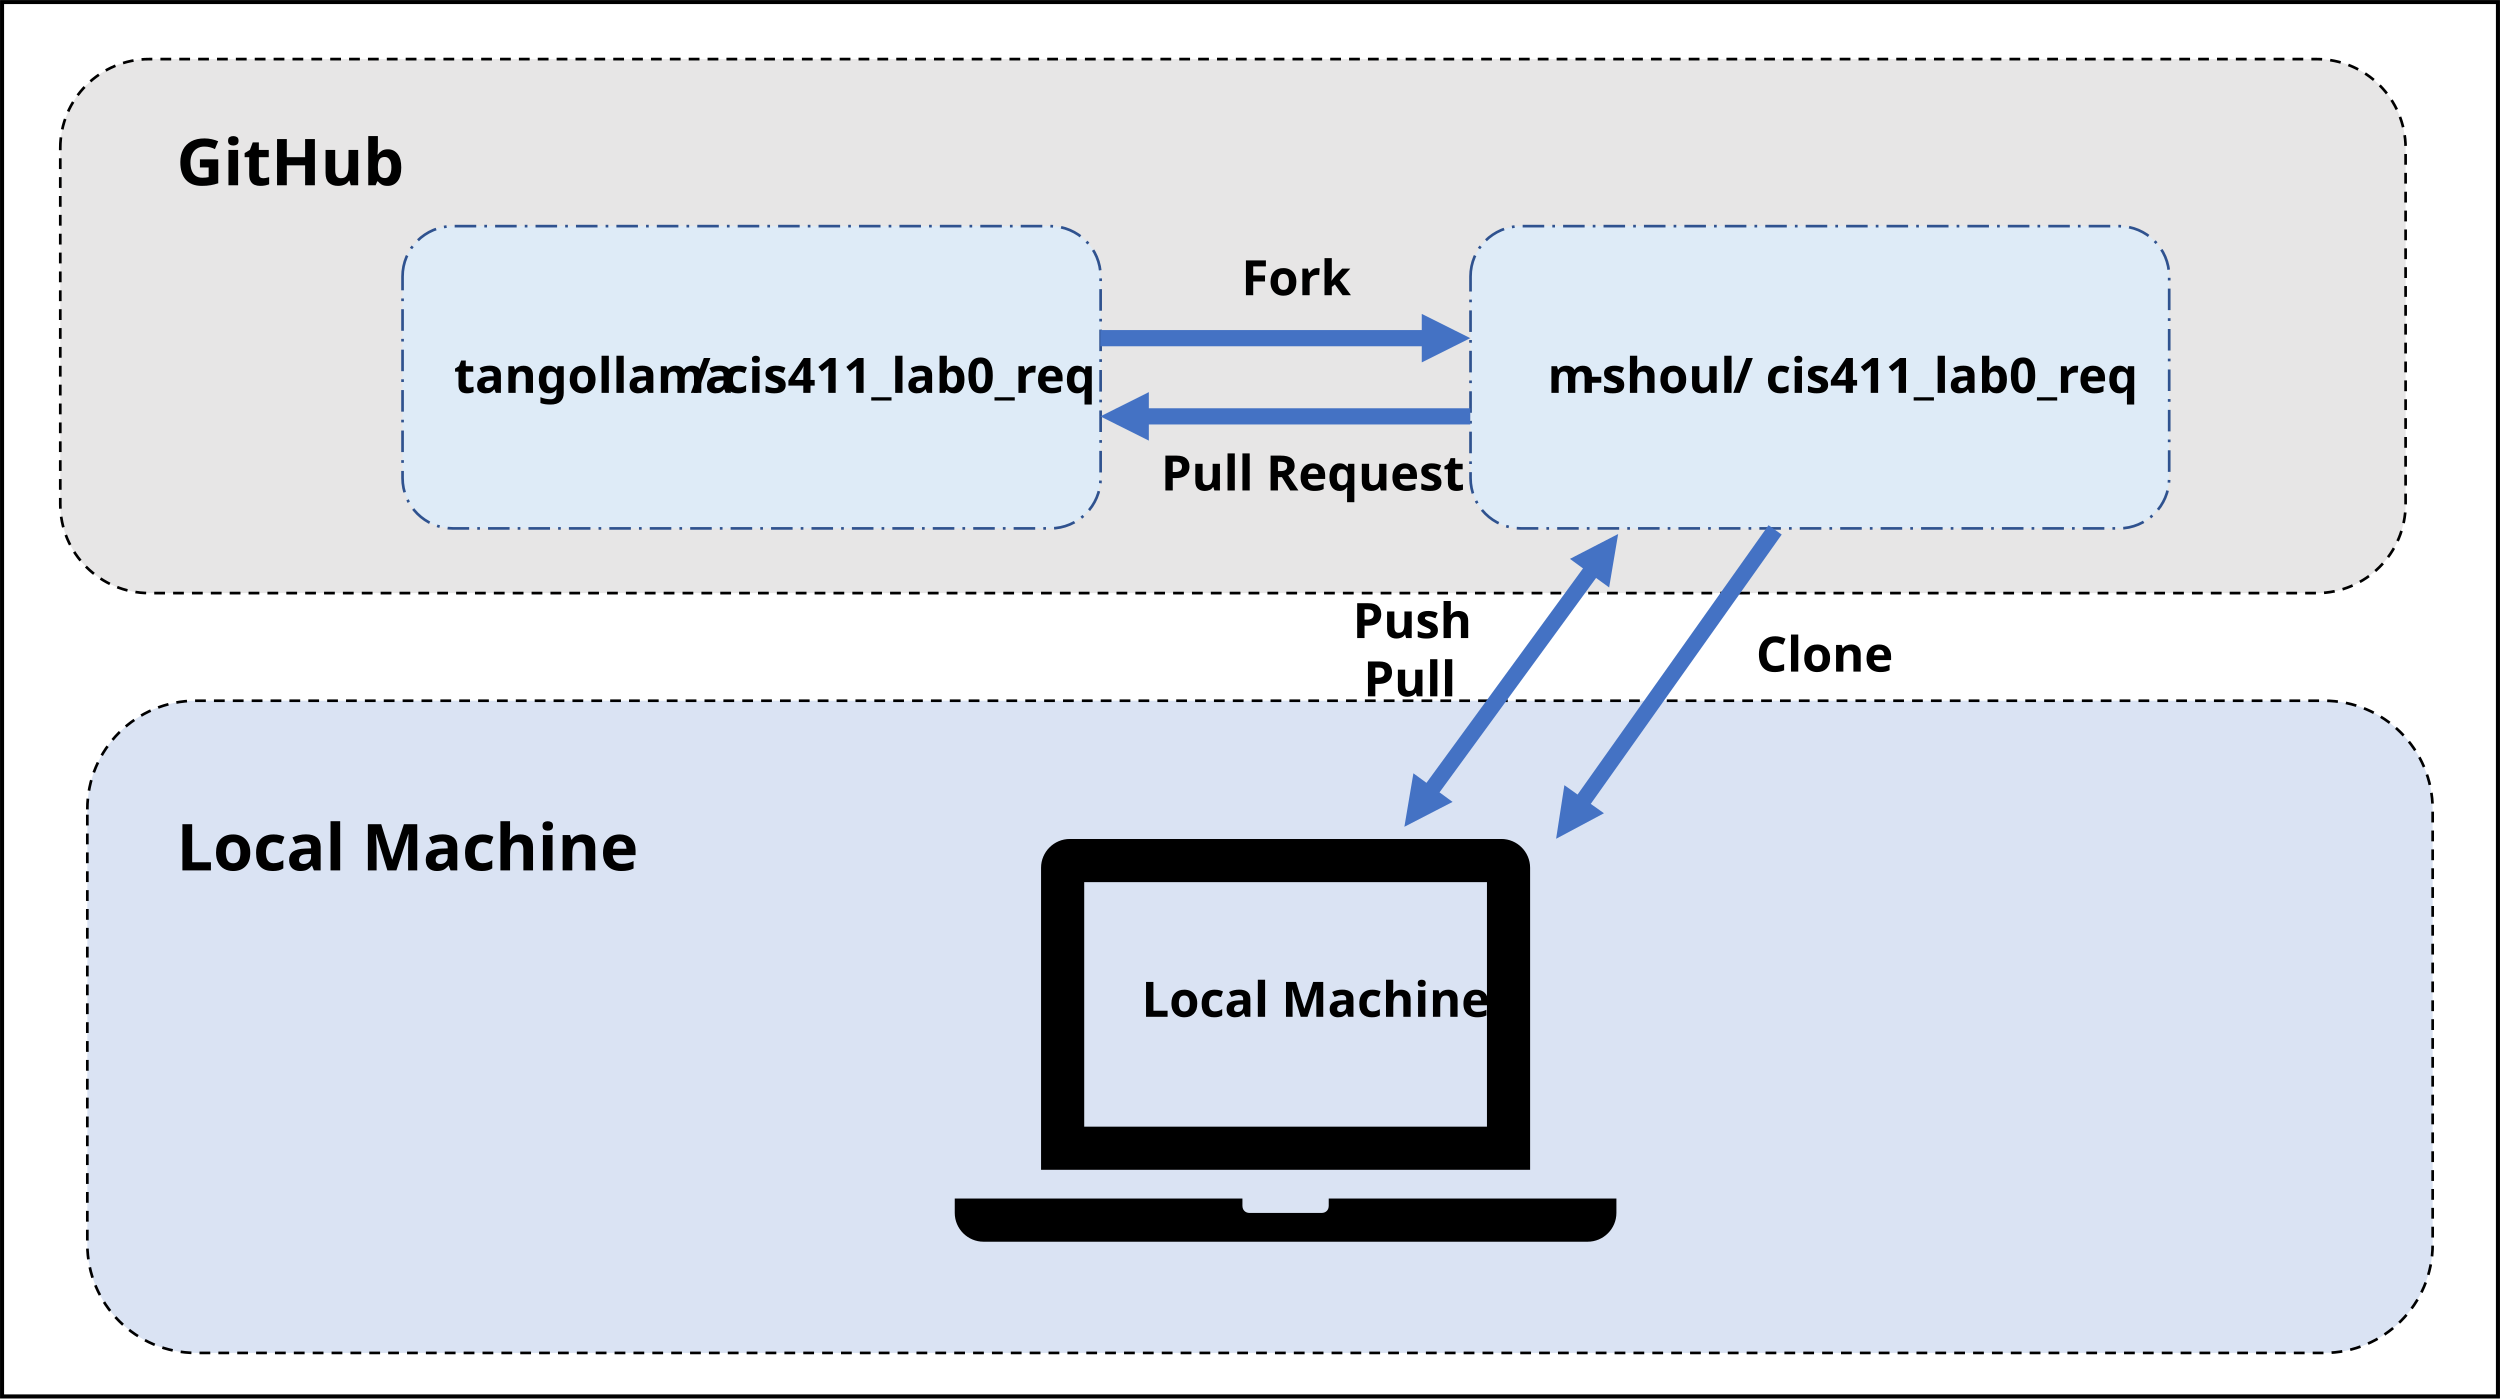
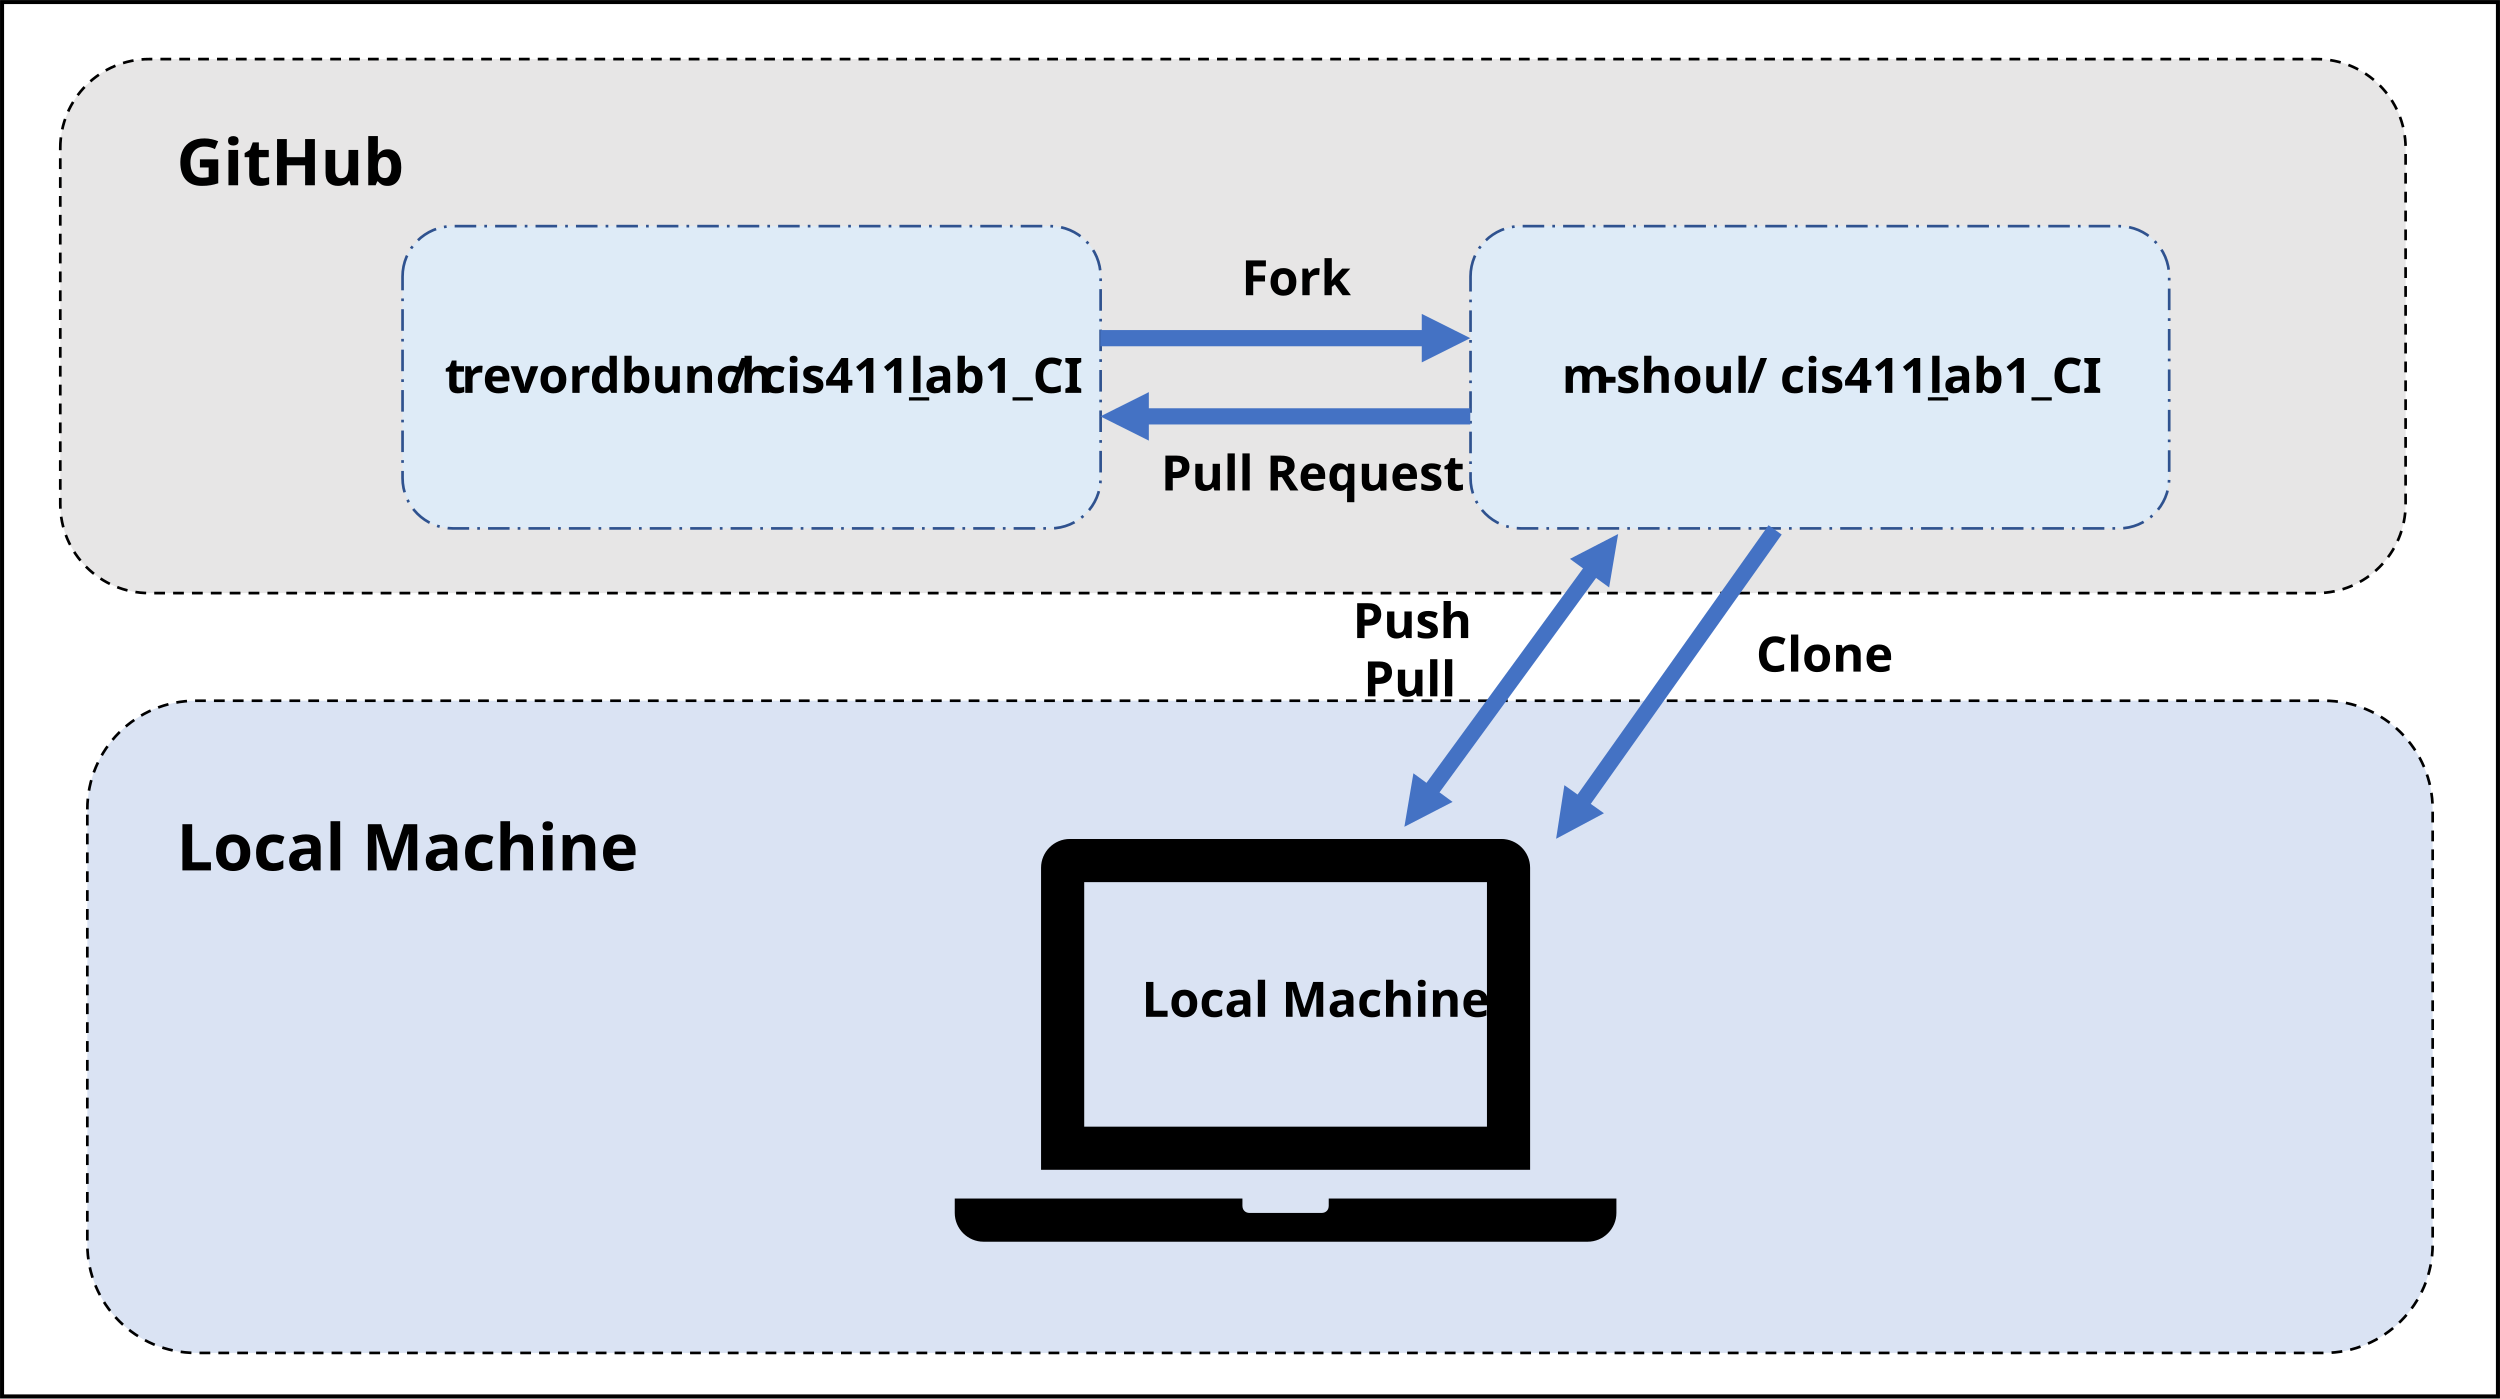
<svg xmlns="http://www.w3.org/2000/svg" width="4251" height="2378" xml:space="preserve" overflow="hidden">
  <defs>
    <clipPath id="clip0">
      <rect x="104" y="47" width="4251" height="2378" />
    </clipPath>
    <clipPath id="clip1">
      <rect x="1702" y="1228" width="1175" height="1176" />
    </clipPath>
    <clipPath id="clip2">
      <rect x="1702" y="1228" width="1175" height="1176" />
    </clipPath>
    <clipPath id="clip3">
      <rect x="1702" y="1228" width="1175" height="1176" />
    </clipPath>
  </defs>
  <g clip-path="url(#clip0)" transform="translate(-104 -47)">
    <rect x="107.5" y="50.5" width="4244" height="2371" stroke="#000000" stroke-width="6.875" stroke-miterlimit="8" fill="#FFFFFF" />
    <path d="M206.5 298.838C206.5 215.257 274.256 147.5 357.838 147.5L4043.16 147.5C4126.74 147.5 4194.5 215.257 4194.5 298.838L4194.5 904.162C4194.5 987.744 4126.74 1055.5 4043.16 1055.5L357.838 1055.5C274.256 1055.5 206.5 987.744 206.5 904.162Z" stroke="#000000" stroke-width="4.583" stroke-miterlimit="8" stroke-dasharray="18.333 13.75" fill="#E7E6E6" fill-rule="evenodd" />
    <path d="M252.5 1423.34C252.5 1321.25 335.255 1238.5 437.338 1238.5L4055.66 1238.5C4157.75 1238.5 4240.5 1321.25 4240.5 1423.34L4240.5 2162.66C4240.5 2264.75 4157.75 2347.5 4055.66 2347.5L437.338 2347.5C335.255 2347.5 252.5 2264.75 252.5 2162.66Z" stroke="#000000" stroke-width="4.583" stroke-miterlimit="8" stroke-dasharray="18.333 13.75" fill="#DAE3F3" fill-rule="evenodd" />
    <text font-family="Calibri,Calibri_MSFontService,sans-serif" font-weight="700" font-size="110" transform="matrix(1 0 0 1 404.25 362)">GitHub</text>
    <text font-family="Calibri,Calibri_MSFontService,sans-serif" font-weight="700" font-size="110" transform="matrix(1 0 0 1 404.25 1527)">Local Machine</text>
    <g clip-path="url(#clip1)">
      <g clip-path="url(#clip2)">
        <g clip-path="url(#clip3)">
          <path d="M929.417 733.75 244.583 733.75 244.583 317.958 929.417 317.958 929.417 733.75ZM1002.79 293.5C1002.79 266.596 980.779 244.583 953.875 244.583L220.125 244.583C193.221 244.583 171.208 266.596 171.208 293.5L171.208 807.125 1002.79 807.125 1002.79 293.5Z" transform="matrix(1 0 0 1 1703 1229)" />
          <path d="M660.375 856.042 660.375 868.271C660.375 875.608 655.483 880.5 648.146 880.5L525.854 880.5C518.517 880.5 513.625 875.608 513.625 868.271L513.625 856.042 24.458 856.042 24.458 880.5C24.458 907.404 46.471 929.417 73.375 929.417L1100.62 929.417C1127.53 929.417 1149.54 907.404 1149.54 880.5L1149.54 856.042 660.375 856.042Z" transform="matrix(1 0 0 1 1703 1229)" />
        </g>
      </g>
    </g>
    <path d="M788.5 517.168C788.5 469.855 826.855 431.5 874.168 431.5L1889.83 431.5C1937.15 431.5 1975.5 469.855 1975.5 517.168L1975.5 859.832C1975.5 907.145 1937.15 945.5 1889.83 945.5L874.168 945.5C826.855 945.5 788.5 907.145 788.5 859.832Z" stroke="#2F528F" stroke-width="4.583" stroke-miterlimit="8" stroke-dasharray="36.667 13.75 4.583 13.75" fill="#DEEBF7" fill-rule="evenodd" />
-     <text font-family="Calibri,Calibri_MSFontService,sans-serif" font-weight="700" font-size="83" transform="matrix(1 0 0 1 875.818 715)">tangollama</text>
-     <text font-family="Calibri,Calibri_MSFontService,sans-serif" font-weight="700" font-size="83" transform="matrix(1 0 0 1 1278.12 715)">/ cis411_lab0_req</text>
+     <text font-family="Calibri,Calibri_MSFontService,sans-serif" font-weight="700" font-size="83" transform="matrix(1 0 0 1 860.063 715)">t</text>
+     <text font-family="Calibri,Calibri_MSFontService,sans-serif" font-weight="700" font-size="83" transform="matrix(1 0 0 1 888.709 715)">revordbunch</text>
+     <text font-family="Calibri,Calibri_MSFontService,sans-serif" font-weight="700" font-size="83" transform="matrix(1 0 0 1 1342.23 715)">/ cis411_</text>
+     <text font-family="Calibri,Calibri_MSFontService,sans-serif" font-weight="700" font-size="83" transform="matrix(1 0 0 1 1650.46 715)">lab1_CI</text>
    <path d="M2604.5 517.169C2604.5 469.855 2642.86 431.5 2690.17 431.5L3706.83 431.5C3754.14 431.5 3792.5 469.855 3792.5 517.169L3792.5 859.831C3792.5 907.145 3754.14 945.5 3706.83 945.5L2690.17 945.5C2642.86 945.5 2604.5 907.145 2604.5 859.831Z" stroke="#2F528F" stroke-width="4.583" stroke-miterlimit="8" stroke-dasharray="36.667 13.75 4.583 13.75" fill="#DEEBF7" fill-rule="evenodd" />
-     <text font-family="Calibri,Calibri_MSFontService,sans-serif" font-weight="700" font-size="83" transform="matrix(1 0 0 1 2735.56 715)">m</text>
-     <text font-family="Calibri,Calibri_MSFontService,sans-serif" font-weight="700" font-size="83" transform="matrix(1 0 0 1 2802.59 715)">-</text>
-     <text font-family="Calibri,Calibri_MSFontService,sans-serif" font-weight="700" font-size="83" transform="matrix(1 0 0 1 2827.8 715)">shoul</text>
-     <text font-family="Calibri,Calibri_MSFontService,sans-serif" font-weight="700" font-size="83" transform="matrix(1 0 0 1 3050.67 715)">/ cis411_lab0_req</text>
+     <text font-family="Calibri,Calibri_MSFontService,sans-serif" font-weight="700" font-size="83" transform="matrix(1 0 0 1 2759.74 715)">m</text>
+     <text font-family="Calibri,Calibri_MSFontService,sans-serif" font-weight="700" font-size="83" transform="matrix(1 0 0 1 2826.77 715)">-</text>
+     <text font-family="Calibri,Calibri_MSFontService,sans-serif" font-weight="700" font-size="83" transform="matrix(1 0 0 1 2851.98 715)">shoul</text>
+     <text font-family="Calibri,Calibri_MSFontService,sans-serif" font-weight="700" font-size="83" transform="matrix(1 0 0 1 3074.84 715)">/ cis411_</text>
+     <text font-family="Calibri,Calibri_MSFontService,sans-serif" font-weight="700" font-size="83" transform="matrix(1 0 0 1 3383.07 715)">lab1_CI</text>
    <path d="M1975 608.25 2535.31 608.25 2535.31 635.75 1975 635.75ZM2521.56 580.75 2604.06 622 2521.56 663.25Z" fill="#4472C4" />
    <path d="M11.217-7.952 343.851 461.24 321.417 477.145-11.217 7.952ZM358.333 434.119 372.396 525.278 291.031 481.833Z" fill="#4472C4" transform="matrix(-1 0 0 1 3122.4 948)" />
    <path d="M7.88836e-06-13.75 560.312-13.75 560.312 13.75-7.88836e-06 13.75ZM546.562-41.25 629.062 0 546.562 41.25Z" fill="#4472C4" transform="matrix(-1 0 0 1 2604.06 755)" />
    <text font-family="Calibri,Calibri_MSFontService,sans-serif" font-weight="700" font-size="83" transform="matrix(1 0 0 1 2215.11 549)">Fork</text>
    <text font-family="Calibri,Calibri_MSFontService,sans-serif" font-weight="700" font-size="83" transform="matrix(1 0 0 1 2078.17 881)">Pull Request</text>
    <text font-family="Calibri,Calibri_MSFontService,sans-serif" font-weight="700" font-size="83" transform="matrix(1 0 0 1 2045.27 1776)">Local Machine</text>
    <text font-family="Calibri,Calibri_MSFontService,sans-serif" font-weight="700" font-size="83" transform="matrix(1 0 0 1 3090.03 1189)">Clone</text>
    <text font-family="Calibri,Calibri_MSFontService,sans-serif" font-weight="700" font-size="83" transform="matrix(1 0 0 1 2404.27 1132)">Push</text>
    <text font-family="Calibri,Calibri_MSFontService,sans-serif" font-weight="700" font-size="83" transform="matrix(1 0 0 1 2422.6 1231)">Pull</text>
    <path d="M51.645 47.418 334.062 434.238 311.851 450.454 29.434 63.634ZM15.332 90.955 0 0 81.963 42.307ZM348.164 406.917 363.496 497.872 281.533 455.564Z" fill="#4472C4" transform="matrix(-1 0 0 1 2855.5 955)" />
  </g>
</svg>
